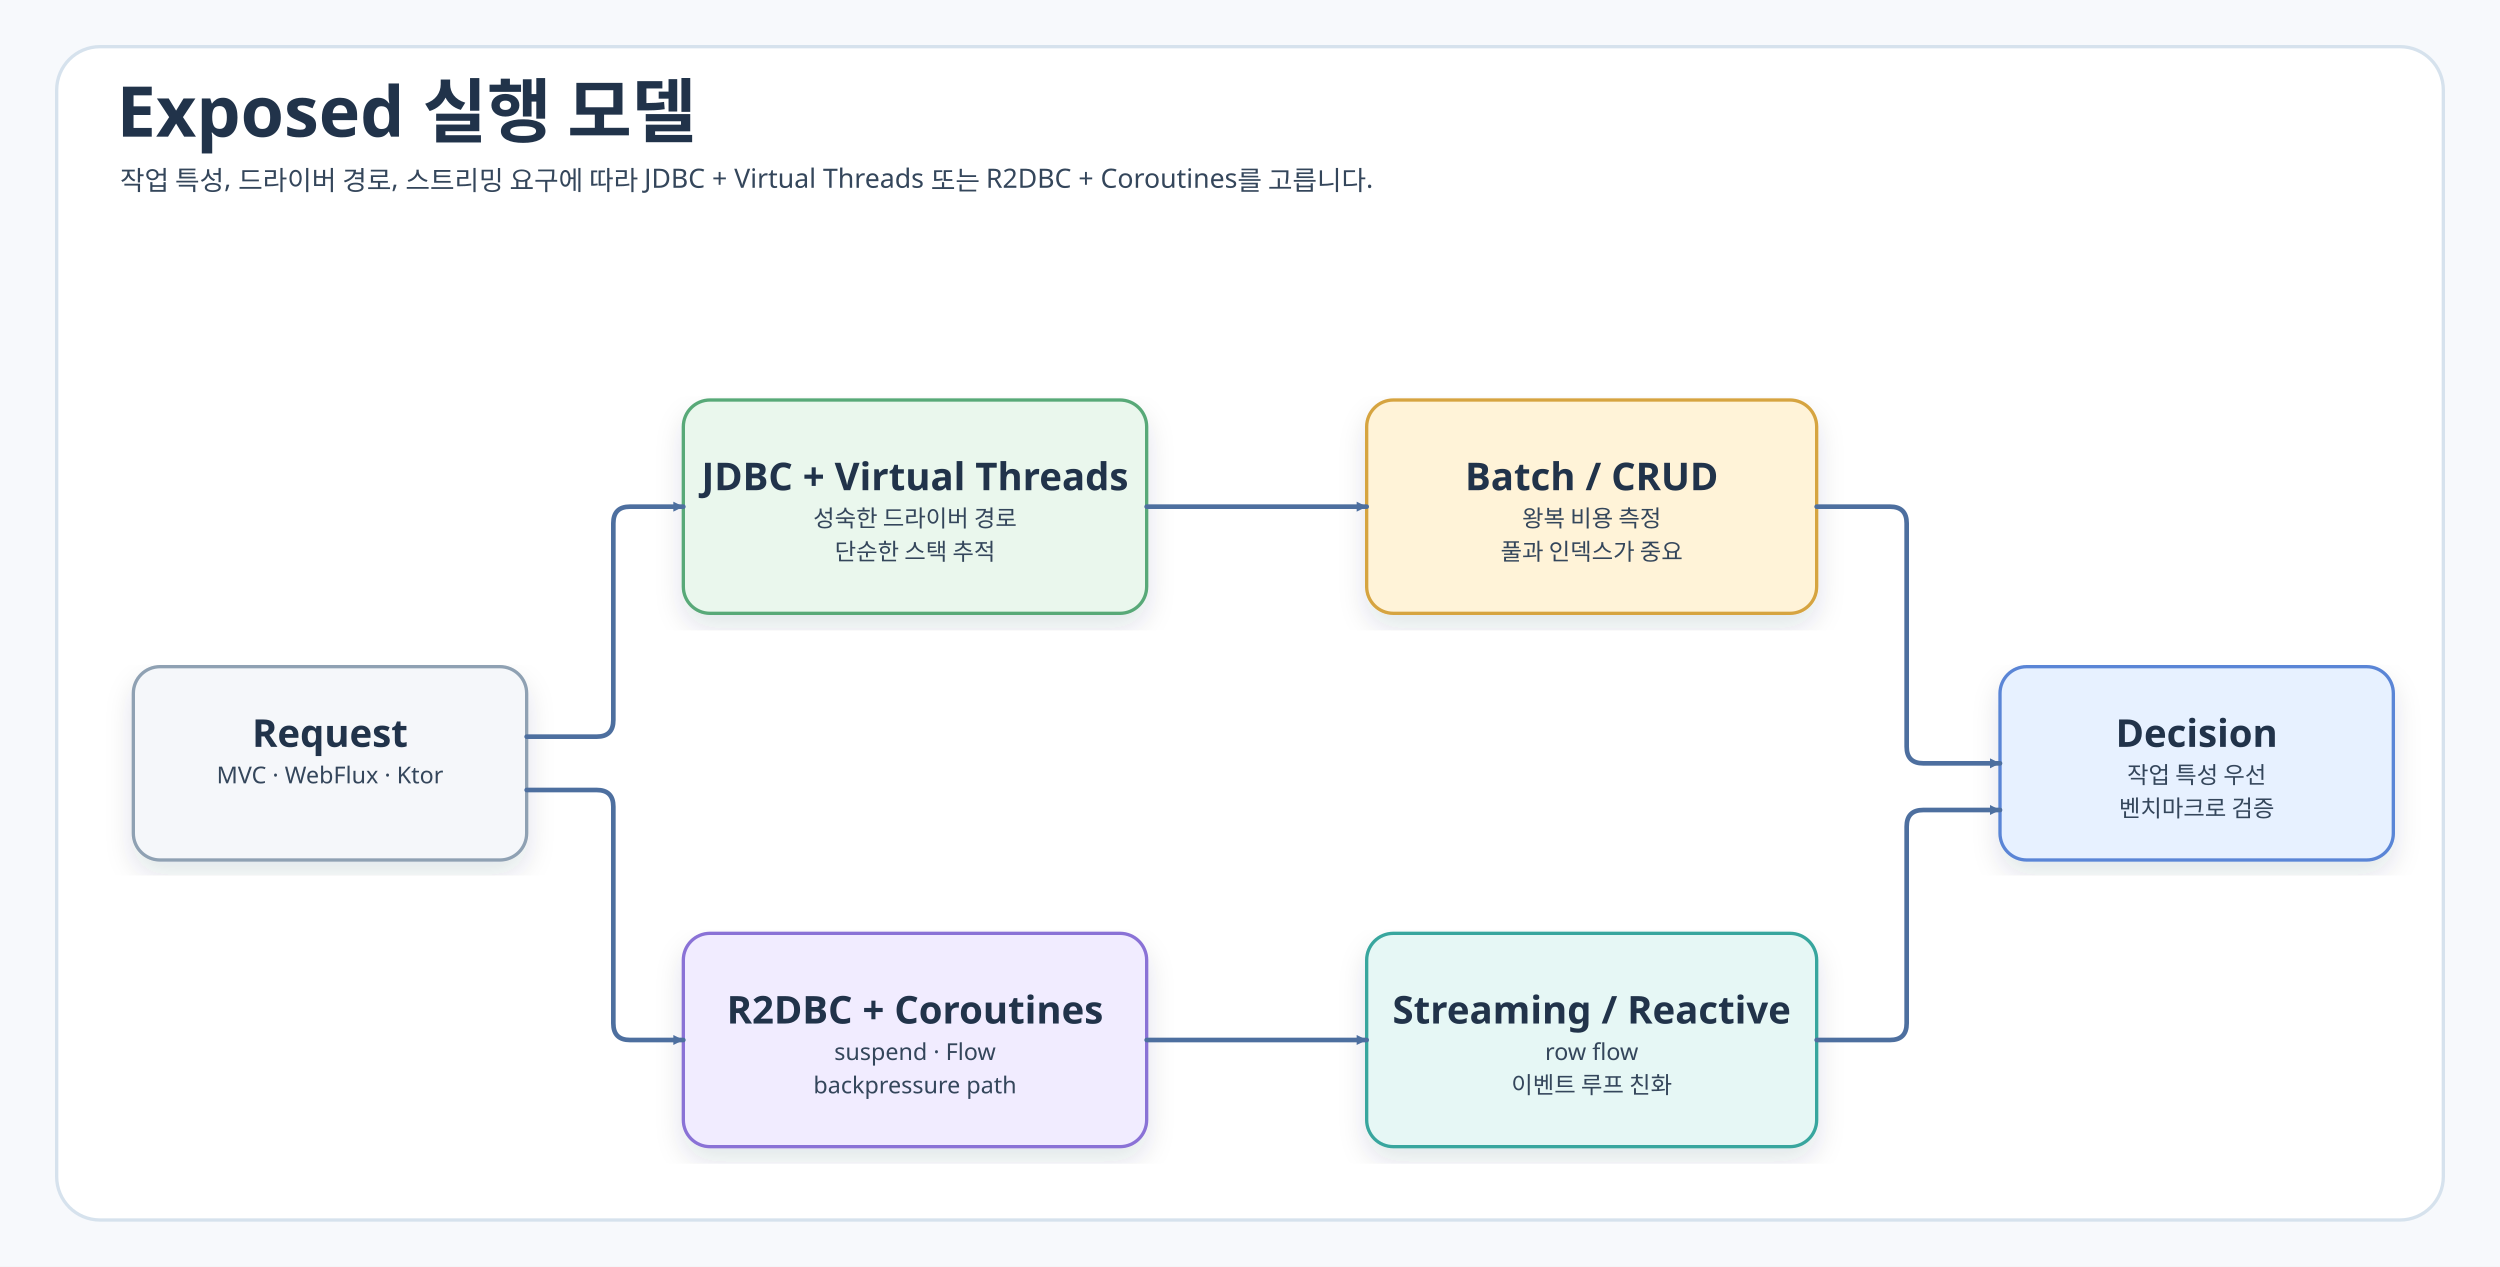
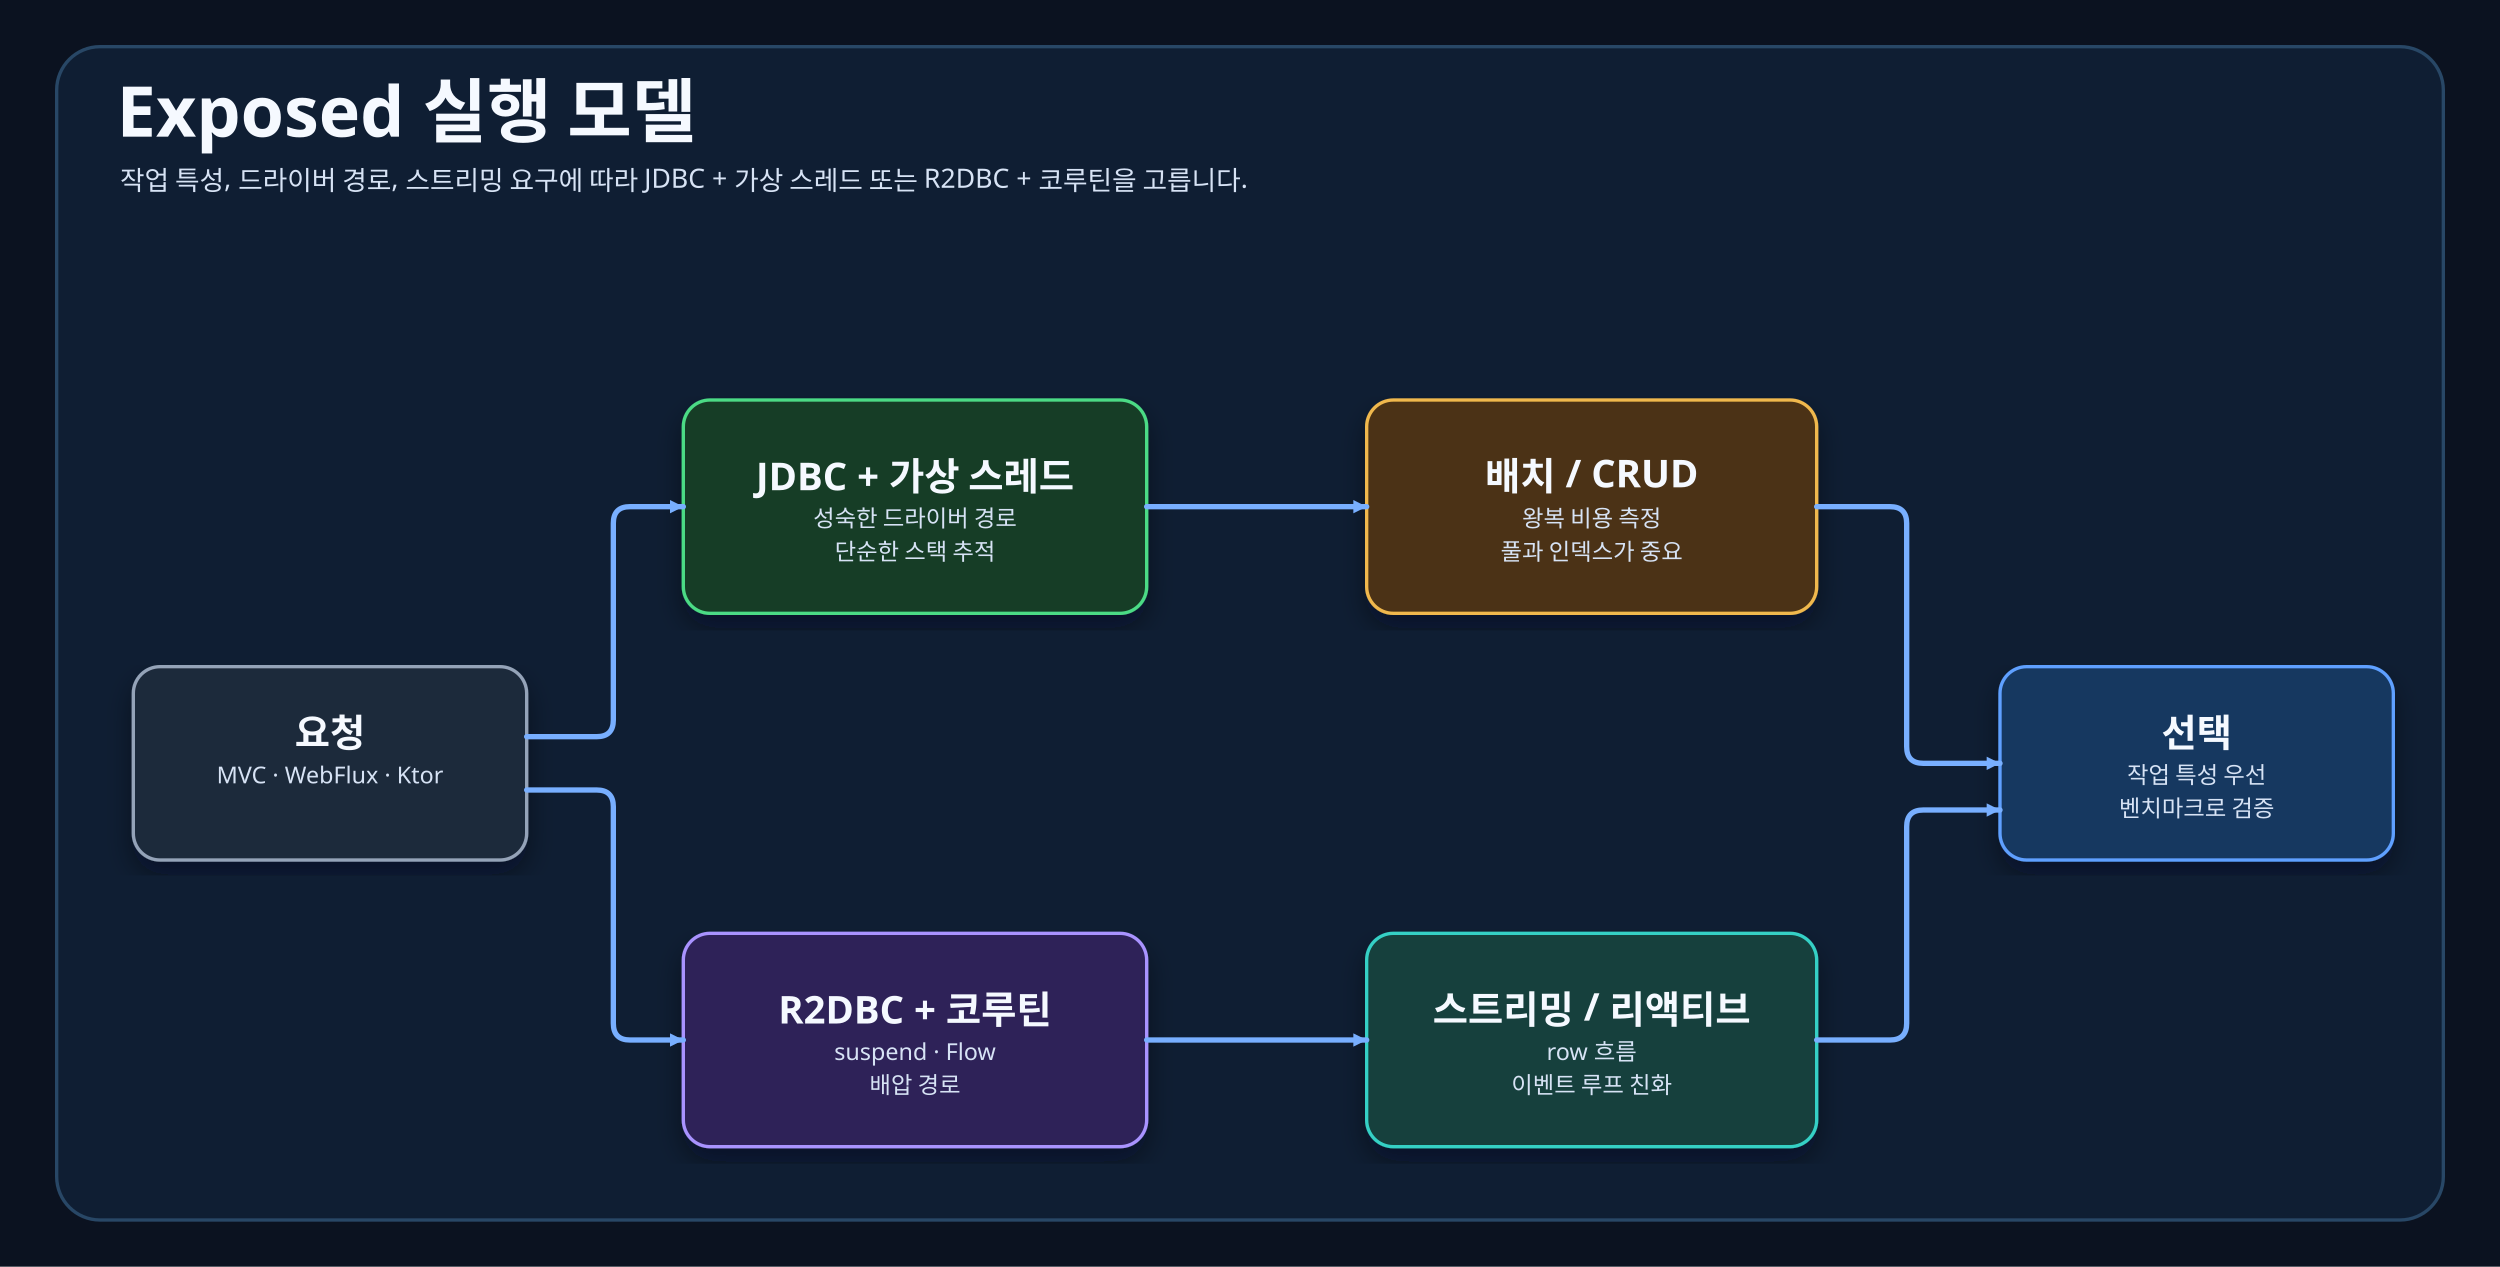
<svg xmlns="http://www.w3.org/2000/svg" width="1500" height="760" viewBox="0 0 1500 760" role="img">
  <defs>
    <filter id="shadow" x="-8%" y="-8%" width="116%" height="116%">
-       <feDropShadow dx="0" dy="8" stdDeviation="8" flood-color="#1D3148" flood-opacity="0.12" />
+       <feDropShadow dx="0" dy="8" stdDeviation="8" flood-color="#020617" flood-opacity="0.42" />
    </filter>
-     <marker id="arrow" markerWidth="8" markerHeight="8" refX="7" refY="4" orient="auto" markerUnits="userSpaceOnUse">
-       <path d="M 1 1 L 7 4 L 1 7 Z" fill="#4D6F9F" />
+     <marker id="arrow" markerWidth="10" markerHeight="10" refX="9" refY="5" orient="auto" markerUnits="userSpaceOnUse">
+       <path d="M 1 1 L 9 5 L 1 9 Z" fill="#78AFFF" />
    </marker>
    <style>
-     .bg{fill:#F7F9FC}.frame{fill:#FFFFFF;stroke:#D6E2ED;stroke-width:2}
-     .title{font-family:"goorm Sans";font-size:42px;fill:#21334A;font-weight:700}
-     .subtitle,.body,.small,.tiny,.axisLabel{font-family:"goorm Sans Code","goorm Sans";fill:#34465B}
-     .subtitle{font-size:16px}.body{font-size:14px}.small{font-size:12px;fill:#657386}.tiny{font-size:11px;fill:#657386}
-     .label{font-family:"goorm Sans";font-size:23px;fill:#21334A;font-weight:700}
-     .card{filter:url(#shadow);stroke-width:2}.line{fill:none;stroke:#4D6F9F;stroke-width:2.8;marker-end:url(#arrow);stroke-linecap:round;stroke-linejoin:round}
-     .axis{stroke:#B9C7D8;stroke-width:1.4}.grid{stroke:#CAD6E4;stroke-width:1;stroke-dasharray:4 6}
+     .bg{fill:#0B1220}.frame{fill:#0F1E33;stroke:#284766;stroke-width:2}
+     .title{font-family:"goorm Sans";font-size:42px;fill:#F5F9FF;font-weight:700}
+     .subtitle,.body,.small,.tiny,.axisLabel{font-family:"goorm Sans Code","goorm Sans";fill:#D7E3F5}
+     .subtitle{font-size:16px}.body{font-size:14px}.small{font-size:12px;fill:#B8C7DD}.tiny{font-size:11px;fill:#B8C7DD}
+     .label{font-family:"goorm Sans";font-size:23px;fill:#F5F9FF;font-weight:700}
+     .card{filter:url(#shadow);stroke-width:2}.line{fill:none;stroke:#78AFFF;stroke-width:3.2;marker-end:url(#arrow);stroke-linecap:round;stroke-linejoin:round}
+     .axis{stroke:#55718F;stroke-width:1.4}.grid{stroke:#2F4B67;stroke-width:1;stroke-dasharray:4 6}
  </style>
  </defs>
  <rect class="bg" width="1500" height="760" />
  <rect class="frame" x="34" y="28" width="1432" height="704" rx="26" />
  <text class="title" x="70" y="82">Exposed 실행 모델</text>
-   <text class="subtitle" x="72" y="114">작업 특성, 드라이버 경로, 스트리밍 요구에 따라 JDBC + Virtual Threads 또는 R2DBC + Coroutines를 고릅니다.</text>
+   <text class="subtitle" x="72" y="114">작업 특성, 드라이버 경로, 스트리밍 요구에 따라 JDBC + 가상 스레드 또는 R2DBC + 코루틴을 고릅니다.</text>
  <g transform="translate(80 172)">
    <g>
-       <rect class="card" x="0" y="228" width="236" height="116" rx="16" fill="#F5F7FA" stroke="#8FA1B3" />
-       <text class="label" x="118" y="268" text-anchor="middle" dominant-baseline="middle">Request</text>
+       <rect class="card" x="0" y="228" width="236" height="116" rx="16" fill="#1E293B" stroke="#94A3B8" />
+       <text class="label" x="118" y="268" text-anchor="middle" dominant-baseline="middle">요청</text>
      <text class="body" x="118" y="298" text-anchor="middle">MVC · WebFlux · Ktor</text>
    </g>
    <g>
-       <rect class="card" x="330" y="68" width="278" height="128" rx="16" fill="#EAF7ED" stroke="#58A978" />
-       <text class="label" x="469" y="114" text-anchor="middle" dominant-baseline="middle">JDBC + Virtual Threads</text>
+       <rect class="card" x="330" y="68" width="278" height="128" rx="16" fill="#173D27" stroke="#4BDB85" />
+       <text class="label" x="469" y="114" text-anchor="middle" dominant-baseline="middle">JDBC + 가상 스레드</text>
      <text class="body" x="469" y="144" text-anchor="middle">성숙한 드라이버 경로</text>
      <text class="body" x="469" y="164" text-anchor="middle">단순한 스택 추적</text>
    </g>
    <g>
-       <rect class="card" x="330" y="388" width="278" height="128" rx="16" fill="#F1ECFF" stroke="#8A72D6" />
-       <text class="label" x="469" y="434" text-anchor="middle" dominant-baseline="middle">R2DBC + Coroutines</text>
+       <rect class="card" x="330" y="388" width="278" height="128" rx="16" fill="#2D2359" stroke="#A993FF" />
+       <text class="label" x="469" y="434" text-anchor="middle" dominant-baseline="middle">R2DBC + 코루틴</text>
      <text class="body" x="469" y="464" text-anchor="middle">suspend · Flow</text>
-       <text class="body" x="469" y="484" text-anchor="middle">backpressure path</text>
+       <text class="body" x="469" y="484" text-anchor="middle">배압 경로</text>
    </g>
    <g>
-       <rect class="card" x="740" y="68" width="270" height="128" rx="16" fill="#FFF3D8" stroke="#D6A441" />
-       <text class="label" x="875" y="114" text-anchor="middle" dominant-baseline="middle">Batch / CRUD</text>
+       <rect class="card" x="740" y="68" width="270" height="128" rx="16" fill="#4B3212" stroke="#F0B84D" />
+       <text class="label" x="875" y="114" text-anchor="middle" dominant-baseline="middle">배치 / CRUD</text>
      <text class="body" x="875" y="144" text-anchor="middle">왕복 비용 측정</text>
      <text class="body" x="875" y="164" text-anchor="middle">풀과 인덱스가 중요</text>
    </g>
    <g>
-       <rect class="card" x="740" y="388" width="270" height="128" rx="16" fill="#E6F7F5" stroke="#38A69E" />
-       <text class="label" x="875" y="434" text-anchor="middle" dominant-baseline="middle">Streaming / Reactive</text>
-       <text class="body" x="875" y="464" text-anchor="middle">row flow</text>
+       <rect class="card" x="740" y="388" width="270" height="128" rx="16" fill="#123F3C" stroke="#35D0C5" />
+       <text class="label" x="875" y="434" text-anchor="middle" dominant-baseline="middle">스트리밍 / 리액티브</text>
+       <text class="body" x="875" y="464" text-anchor="middle">row 흐름</text>
      <text class="body" x="875" y="484" text-anchor="middle">이벤트 루프 친화</text>
    </g>
    <g>
-       <rect class="card" x="1120" y="228" width="236" height="116" rx="16" fill="#E7F1FF" stroke="#5A85D6" />
-       <text class="label" x="1238" y="268" text-anchor="middle" dominant-baseline="middle">Decision</text>
+       <rect class="card" x="1120" y="228" width="236" height="116" rx="16" fill="#163761" stroke="#5EA0FF" />
+       <text class="label" x="1238" y="268" text-anchor="middle" dominant-baseline="middle">선택</text>
      <text class="body" x="1238" y="298" text-anchor="middle">작업 특성 우선</text>
      <text class="body" x="1238" y="318" text-anchor="middle">벤치마크로 검증</text>
    </g>
-     <path class="line" fill="none" stroke="#4D6F9F" stroke-width="2.8" marker-end="url(#arrow)" stroke-linecap="round" stroke-linejoin="round" d="M236 270 H278 Q288 270 288 260 V142 Q288 132 298 132 H330" />
-     <path class="line" fill="none" stroke="#4D6F9F" stroke-width="2.8" marker-end="url(#arrow)" stroke-linecap="round" stroke-linejoin="round" d="M236 302 H278 Q288 302 288 312 V442 Q288 452 298 452 H330" />
-     <path class="line" fill="none" stroke="#4D6F9F" stroke-width="2.8" marker-end="url(#arrow)" stroke-linecap="round" stroke-linejoin="round" d="M608 132 H740" />
-     <path class="line" fill="none" stroke="#4D6F9F" stroke-width="2.8" marker-end="url(#arrow)" stroke-linecap="round" stroke-linejoin="round" d="M608 452 H740" />
-     <path class="line" fill="none" stroke="#4D6F9F" stroke-width="2.8" marker-end="url(#arrow)" stroke-linecap="round" stroke-linejoin="round" d="M1010 132 H1054 Q1064 132 1064 142 V276 Q1064 286 1074 286 H1120" />
-     <path class="line" fill="none" stroke="#4D6F9F" stroke-width="2.8" marker-end="url(#arrow)" stroke-linecap="round" stroke-linejoin="round" d="M1010 452 H1054 Q1064 452 1064 442 V324 Q1064 314 1074 314 H1120" />
+     <path class="line" fill="none" stroke="#78AFFF" stroke-width="3.2" marker-end="url(#arrow)" stroke-linecap="round" stroke-linejoin="round" d="M236 270 H278 Q288 270 288 260 V142 Q288 132 298 132 H330" />
+     <path class="line" fill="none" stroke="#78AFFF" stroke-width="3.2" marker-end="url(#arrow)" stroke-linecap="round" stroke-linejoin="round" d="M236 302 H278 Q288 302 288 312 V442 Q288 452 298 452 H330" />
+     <path class="line" fill="none" stroke="#78AFFF" stroke-width="3.2" marker-end="url(#arrow)" stroke-linecap="round" stroke-linejoin="round" d="M608 132 H740" />
+     <path class="line" fill="none" stroke="#78AFFF" stroke-width="3.2" marker-end="url(#arrow)" stroke-linecap="round" stroke-linejoin="round" d="M608 452 H740" />
+     <path class="line" fill="none" stroke="#78AFFF" stroke-width="3.2" marker-end="url(#arrow)" stroke-linecap="round" stroke-linejoin="round" d="M1010 132 H1054 Q1064 132 1064 142 V276 Q1064 286 1074 286 H1120" />
+     <path class="line" fill="none" stroke="#78AFFF" stroke-width="3.2" marker-end="url(#arrow)" stroke-linecap="round" stroke-linejoin="round" d="M1010 452 H1054 Q1064 452 1064 442 V324 Q1064 314 1074 314 H1120" />
  </g>
</svg>
